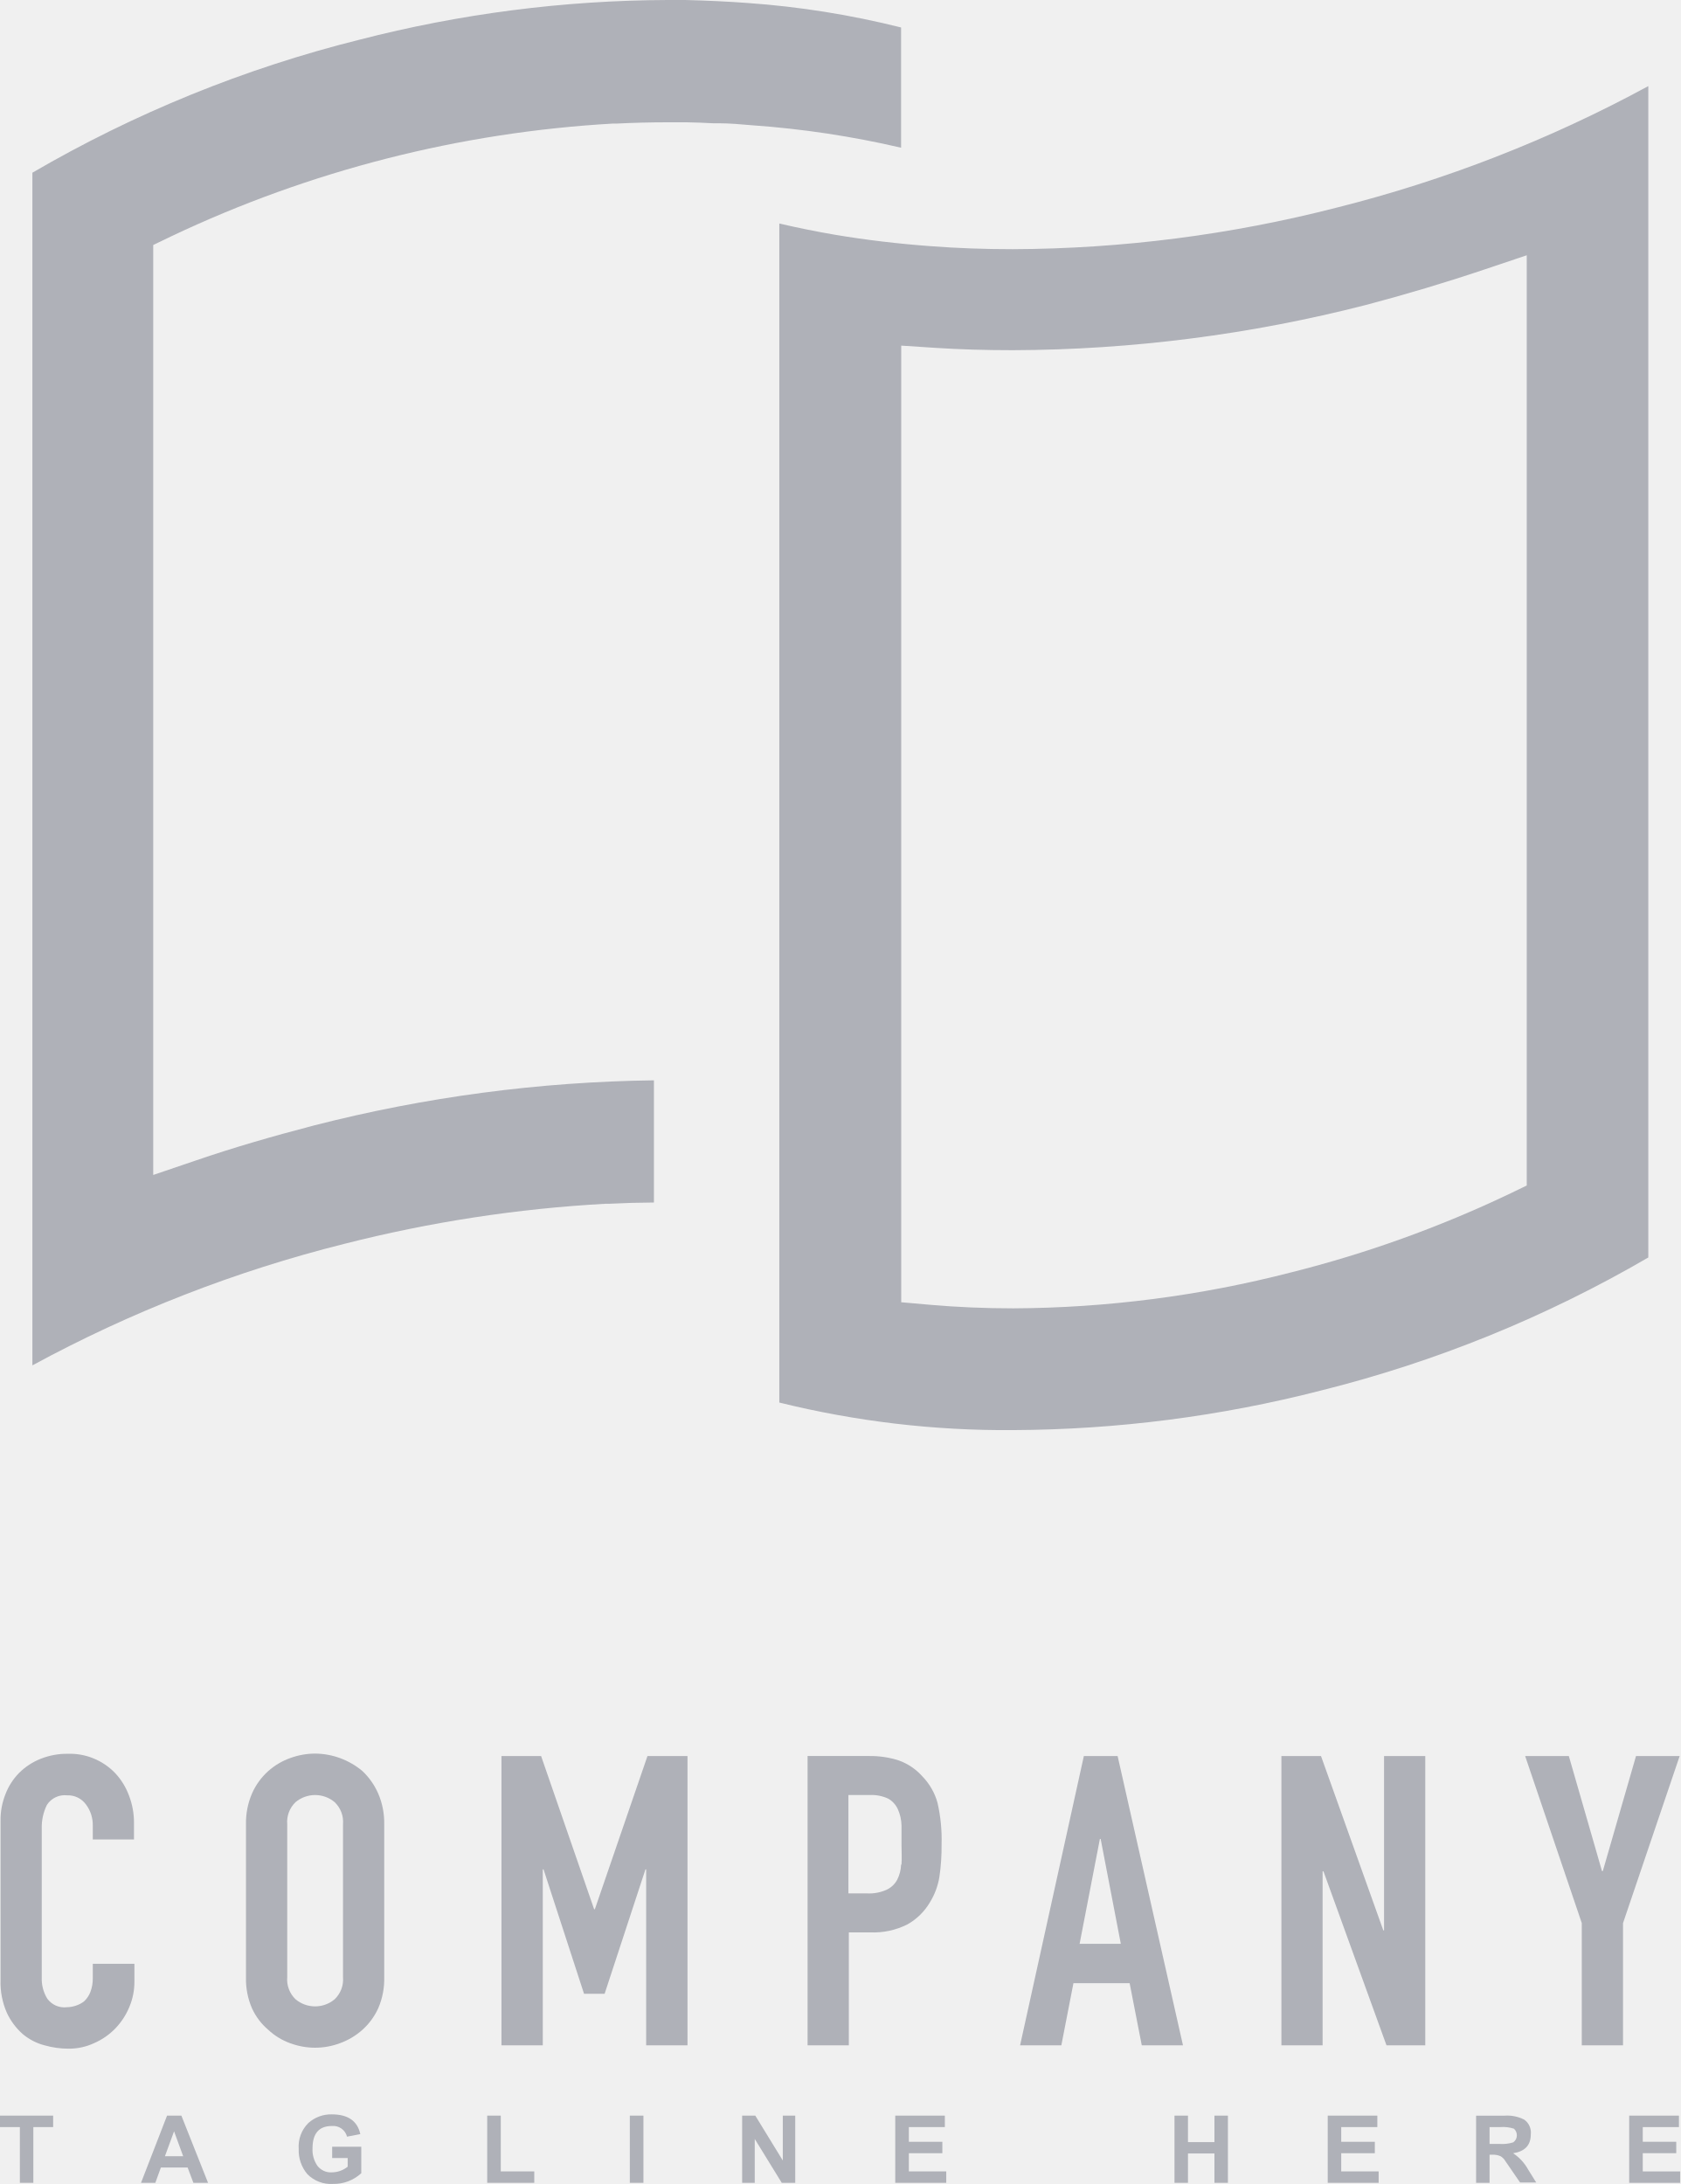
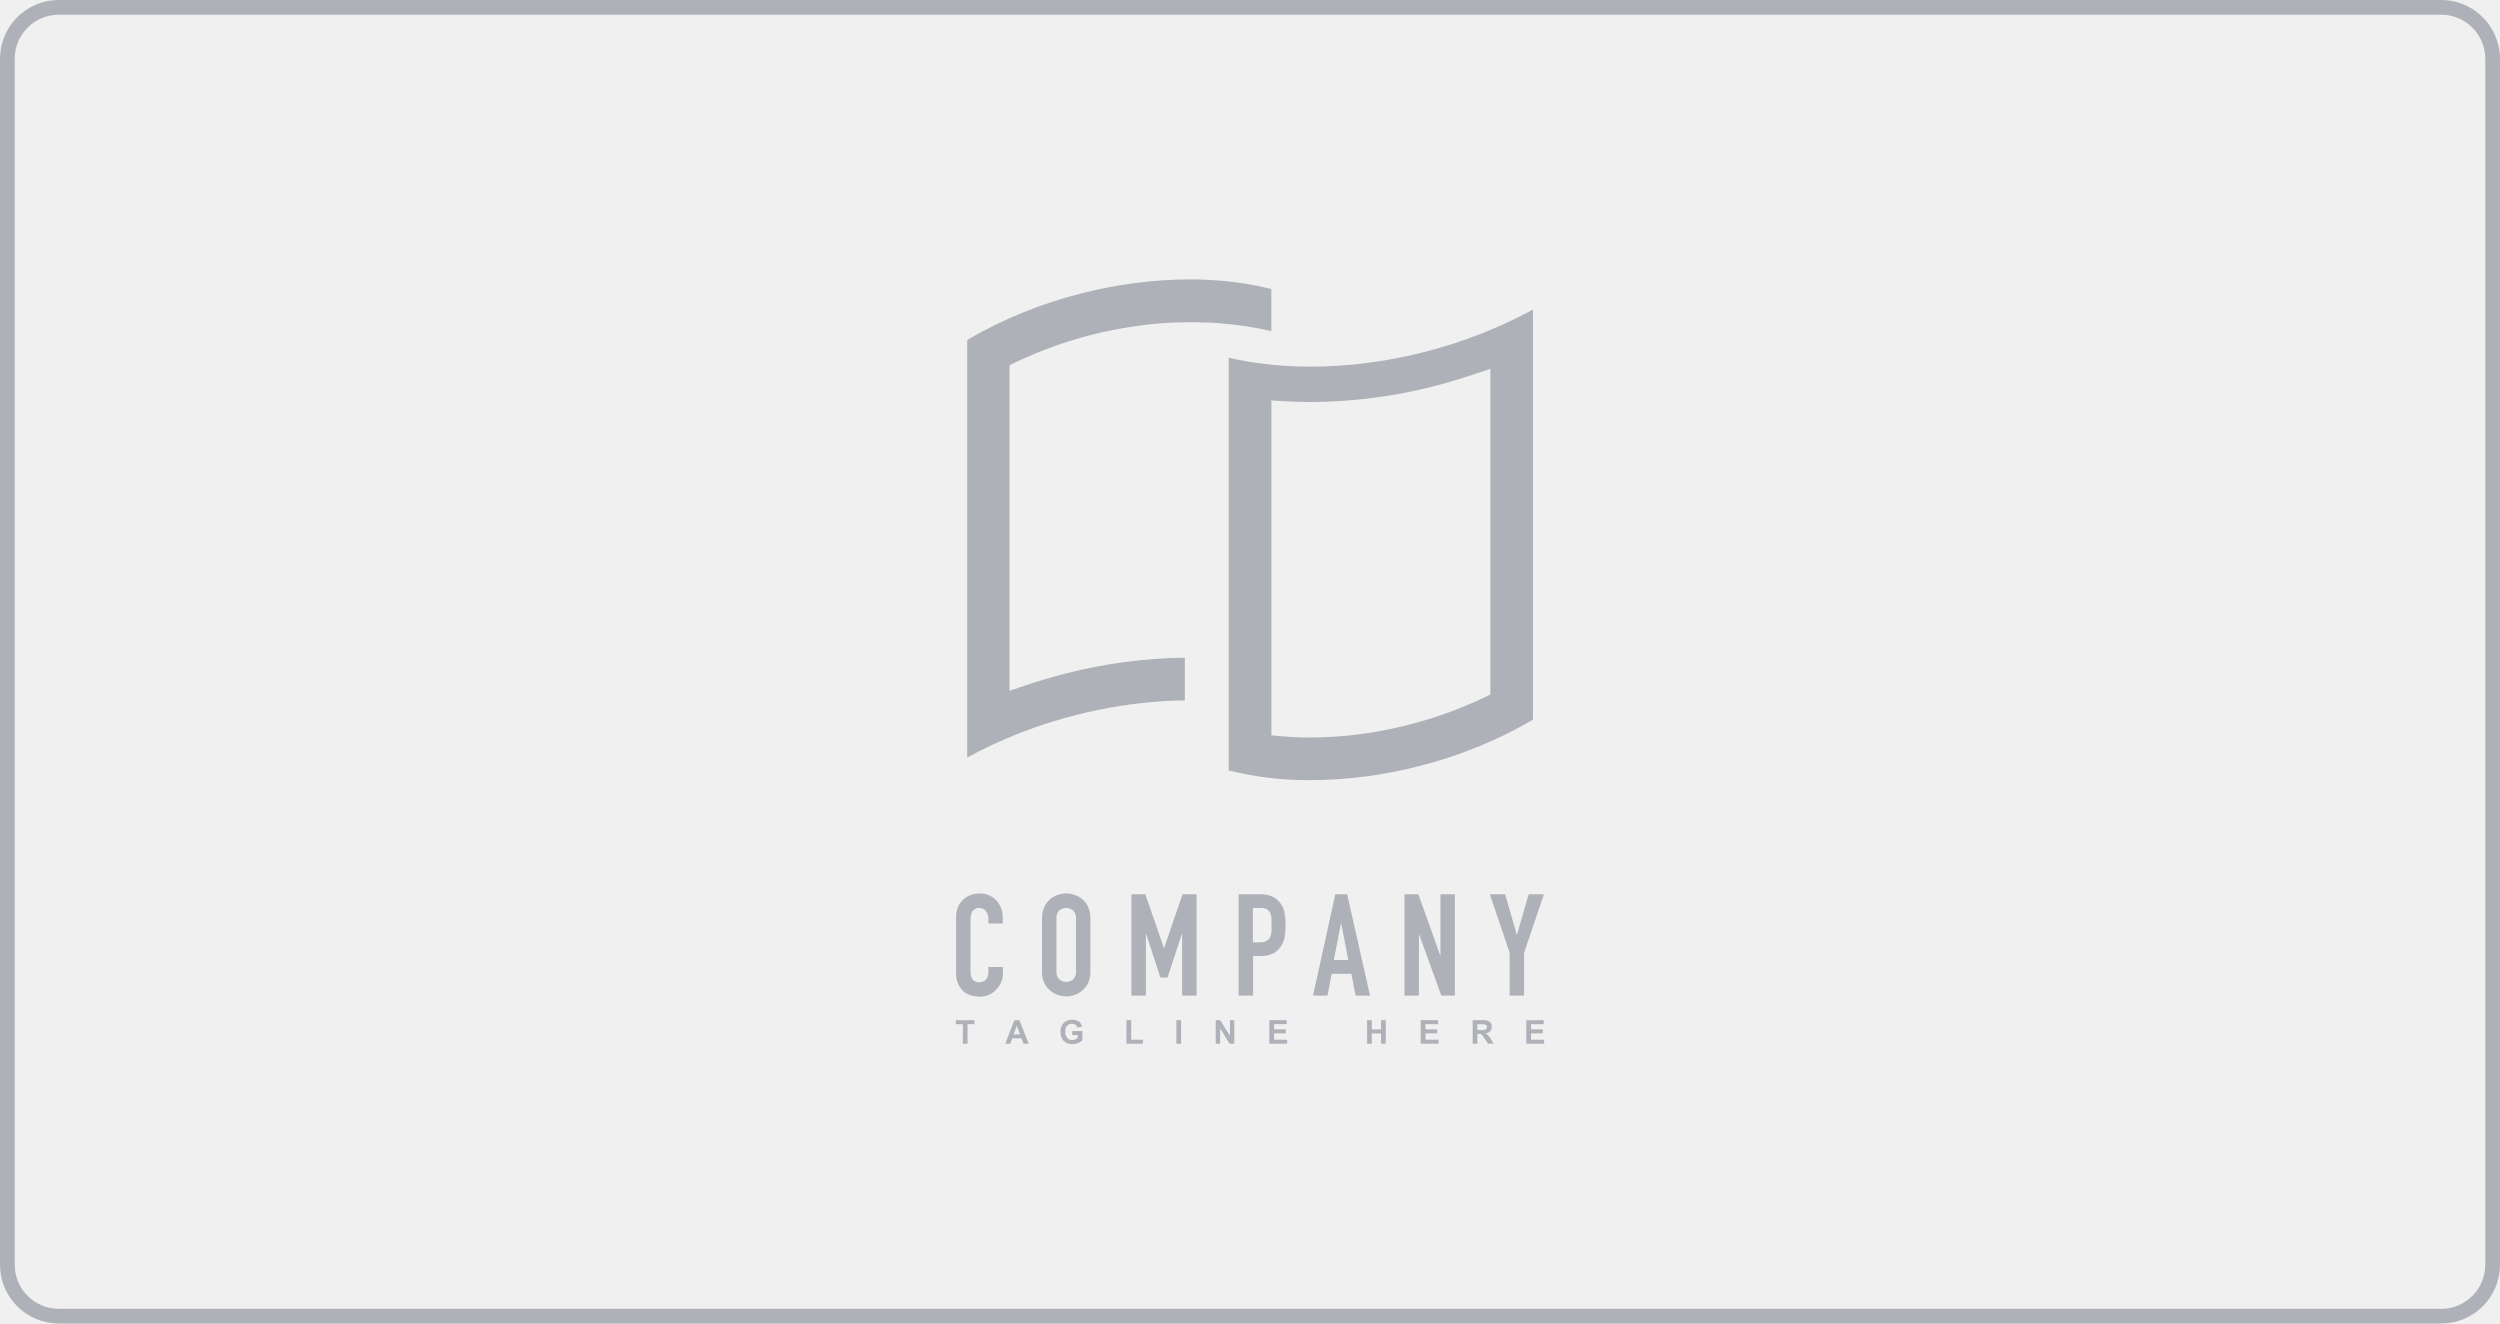
- <svg xmlns="http://www.w3.org/2000/svg" width="40" height="52" viewBox="0 0 40 52" fill="none">
-   <g clip-path="url(#clip0_25372_280)">
-     <path d="M16.977 2.935H17.113C17.366 2.935 17.64 2.96 17.91 2.983C19.103 3.067 20.287 3.246 21.452 3.517V0.654C20.253 0.353 19.03 0.158 17.797 0.071C17.328 0.036 16.83 0.013 16.319 0H15.892C13.417 0.009 10.953 0.327 8.555 0.946C5.825 1.627 3.205 2.693 0.771 4.112V32.509C3.114 31.236 5.607 30.264 8.191 29.617C10.232 29.097 12.317 28.776 14.419 28.661H14.503C14.854 28.643 15.206 28.633 15.568 28.631V25.722C12.837 25.757 10.119 26.118 7.473 26.797C6.494 27.052 5.548 27.326 4.66 27.631L3.648 27.975V5.833L4.08 5.625C7.382 4.06 10.952 3.149 14.596 2.942C14.627 2.94 14.657 2.94 14.688 2.942C15.09 2.922 15.495 2.912 15.892 2.912H16.327H16.347C16.557 2.917 16.767 2.922 16.977 2.935Z" fill="#AFB1B8" />
-     <path d="M24.111 5.933C23.446 5.933 22.788 5.91 22.153 5.861C21.394 5.805 20.615 5.714 19.876 5.589C19.426 5.513 18.983 5.421 18.553 5.322V33.394C20.374 33.844 22.244 34.065 24.119 34.05C26.593 34.039 29.057 33.723 31.455 33.106C34.186 32.424 36.807 31.358 39.241 29.94V2.05C36.899 3.322 34.407 4.294 31.824 4.943C29.303 5.591 26.713 5.923 24.111 5.933ZM35.335 6.418L36.347 6.078V28.226L35.915 28.435C34.255 29.224 32.523 29.847 30.741 30.294C28.578 30.853 26.355 31.141 24.121 31.151C23.453 31.151 22.791 31.123 22.148 31.067L21.455 31.006V28.318V8.229L22.262 8.282C22.849 8.32 23.456 8.338 24.116 8.338C26.952 8.328 29.775 7.966 32.522 7.26C33.466 7.011 34.404 6.731 35.335 6.418Z" fill="#AFB1B8" />
-     <path d="M2.737 42.212C2.592 42.062 2.416 41.943 2.222 41.865C2.029 41.786 1.82 41.75 1.612 41.757C1.389 41.754 1.168 41.796 0.961 41.879C0.772 41.955 0.6 42.068 0.455 42.212C0.313 42.357 0.201 42.53 0.129 42.721C0.05 42.921 0.01 43.134 0.013 43.349V47.143C0.004 47.41 0.055 47.676 0.162 47.921C0.252 48.116 0.381 48.289 0.541 48.43C0.693 48.557 0.871 48.65 1.063 48.699C1.247 48.751 1.438 48.778 1.629 48.778C1.841 48.78 2.05 48.735 2.241 48.646C2.431 48.563 2.603 48.444 2.747 48.295C2.888 48.148 3.001 47.975 3.079 47.786C3.16 47.595 3.201 47.389 3.2 47.181V46.757H2.209V47.095C2.211 47.21 2.192 47.325 2.15 47.433C2.118 47.514 2.069 47.587 2.006 47.647C1.945 47.696 1.874 47.733 1.799 47.756C1.732 47.778 1.662 47.79 1.591 47.791C1.503 47.802 1.413 47.788 1.331 47.753C1.25 47.717 1.179 47.66 1.126 47.588C1.032 47.436 0.987 47.258 0.994 47.08V43.542C0.988 43.346 1.03 43.151 1.116 42.975C1.167 42.895 1.24 42.831 1.326 42.791C1.412 42.75 1.507 42.735 1.601 42.746C1.687 42.743 1.772 42.761 1.849 42.798C1.926 42.836 1.993 42.891 2.044 42.96C2.155 43.106 2.213 43.285 2.209 43.469V43.797H3.19V43.41C3.192 43.183 3.151 42.958 3.069 42.746C2.995 42.548 2.883 42.366 2.737 42.212Z" fill="#AFB1B8" />
-     <path d="M8.629 42.169C8.312 41.902 7.913 41.755 7.5 41.752C7.298 41.753 7.098 41.789 6.908 41.859C6.716 41.928 6.538 42.033 6.385 42.169C6.221 42.317 6.089 42.498 6 42.701C5.9 42.932 5.851 43.183 5.856 43.435V47.074C5.849 47.33 5.898 47.585 6 47.819C6.09 48.015 6.221 48.189 6.385 48.328C6.536 48.469 6.714 48.578 6.908 48.648C7.098 48.718 7.298 48.755 7.5 48.755C7.702 48.755 7.903 48.719 8.092 48.648C8.29 48.577 8.472 48.468 8.629 48.328C8.787 48.186 8.914 48.013 9.003 47.819C9.105 47.585 9.154 47.33 9.147 47.074V43.435C9.152 43.183 9.103 42.932 9.003 42.701C8.915 42.5 8.788 42.319 8.629 42.169ZM8.166 47.074C8.174 47.171 8.161 47.269 8.127 47.36C8.092 47.451 8.038 47.533 7.968 47.601C7.837 47.711 7.672 47.771 7.502 47.771C7.331 47.771 7.166 47.711 7.035 47.601C6.965 47.533 6.911 47.451 6.877 47.36C6.843 47.269 6.829 47.171 6.838 47.074V43.435C6.829 43.339 6.843 43.241 6.877 43.15C6.911 43.059 6.965 42.977 7.035 42.909C7.166 42.799 7.331 42.739 7.502 42.739C7.672 42.739 7.837 42.799 7.968 42.909C8.038 42.977 8.092 43.059 8.127 43.15C8.161 43.241 8.174 43.339 8.166 43.435V47.074Z" fill="#AFB1B8" />
-     <path d="M16.367 48.699V41.811H15.414L14.162 45.457H14.144L12.882 41.811H11.938V48.699H12.922V44.509H12.94L13.904 47.471H14.394L15.366 44.509H15.383V48.699H16.367Z" fill="#AFB1B8" />
-     <path d="M21.958 42.294C21.807 42.124 21.615 41.994 21.402 41.917C21.171 41.842 20.93 41.806 20.688 41.81H19.226V48.699H20.208V46.009H20.714C21.02 46.023 21.325 45.958 21.599 45.821C21.822 45.697 22.008 45.515 22.138 45.294C22.251 45.111 22.328 44.907 22.363 44.694C22.402 44.435 22.419 44.173 22.416 43.911C22.426 43.58 22.393 43.249 22.32 42.927C22.255 42.688 22.13 42.471 21.958 42.294ZM21.452 44.394C21.448 44.519 21.417 44.641 21.361 44.753C21.305 44.859 21.216 44.943 21.108 44.994C20.963 45.059 20.804 45.089 20.645 45.081H20.198V42.739H20.703C20.856 42.731 21.008 42.761 21.146 42.825C21.248 42.883 21.328 42.972 21.376 43.079C21.43 43.2 21.459 43.331 21.462 43.463C21.462 43.608 21.462 43.761 21.462 43.921C21.462 44.081 21.473 44.247 21.462 44.394H21.452Z" fill="#AFB1B8" />
-     <path d="M26.607 41.811H25.803L24.285 48.699H25.267L25.555 47.219H26.893L27.182 48.699H28.163L26.607 41.811ZM25.702 46.281L26.185 43.784H26.203L26.683 46.281H25.702Z" fill="#AFB1B8" />
-     <path d="M32.95 45.961H32.932L31.449 41.811H30.506V48.699H31.487V44.557H31.508L33.008 48.699H33.931V41.811H32.95V45.961Z" fill="#AFB1B8" />
-     <path d="M38.948 41.811L38.158 44.549H38.138L37.349 41.811H36.309L37.657 45.788V48.699H38.639V45.788L39.987 41.811H38.948Z" fill="#AFB1B8" />
-     <path d="M0 50.645H0.473V51.972H0.794V50.645H1.265V50.372H0V50.645Z" fill="#AFB1B8" />
-     <path d="M3.977 50.372L3.357 51.972H3.698L3.83 51.608H4.467L4.604 51.972H4.953L4.318 50.372H3.977ZM3.926 51.339L4.144 50.746L4.361 51.339H3.926Z" fill="#AFB1B8" />
-     <path d="M7.908 51.382H8.277V51.588C8.169 51.675 8.036 51.722 7.898 51.723C7.833 51.727 7.769 51.715 7.71 51.688C7.651 51.661 7.599 51.621 7.559 51.57C7.474 51.449 7.432 51.302 7.44 51.153C7.44 50.797 7.594 50.619 7.9 50.619C7.981 50.611 8.062 50.633 8.128 50.679C8.194 50.726 8.242 50.795 8.262 50.873L8.578 50.812C8.51 50.5 8.285 50.342 7.9 50.342C7.695 50.337 7.495 50.41 7.341 50.548C7.261 50.628 7.198 50.724 7.159 50.83C7.119 50.937 7.103 51.05 7.111 51.163C7.102 51.382 7.175 51.597 7.316 51.764C7.394 51.844 7.489 51.907 7.594 51.947C7.699 51.988 7.811 52.005 7.923 51.998C8.173 52.005 8.417 51.913 8.601 51.743V51.113H7.908V51.382Z" fill="#AFB1B8" />
-     <path d="M11.922 50.372H11.599V51.972H12.719V51.7H11.922V50.372Z" fill="#AFB1B8" />
-     <path d="M15.318 50.372H14.994V51.972H15.318V50.372Z" fill="#AFB1B8" />
-     <path d="M18.636 51.441L17.981 50.372H17.668V51.972H17.968V50.927L18.611 51.972H18.932V50.372H18.636V51.441Z" fill="#AFB1B8" />
-     <path d="M21.637 51.267H22.434V50.995H21.637V50.645H22.494V50.372H21.313V51.972H22.527V51.7H21.637V51.267Z" fill="#AFB1B8" />
-     <path d="M28.912 51.003H28.282V50.372H27.961V51.972H28.282V51.273H28.912V51.972H29.233V50.372H28.912V51.003Z" fill="#AFB1B8" />
-     <path d="M31.93 51.267H32.73V50.995H31.93V50.645H32.79V50.372H31.609V51.972H32.821V51.7H31.93V51.267Z" fill="#AFB1B8" />
-     <path d="M36.023 51.268C36.302 51.224 36.443 51.077 36.443 50.823C36.452 50.755 36.441 50.686 36.414 50.623C36.386 50.56 36.342 50.506 36.287 50.467C36.142 50.394 35.98 50.361 35.819 50.373H35.141V51.972H35.462V51.303H35.525C35.594 51.299 35.662 51.311 35.725 51.339C35.772 51.368 35.811 51.408 35.839 51.456L36.188 51.964H36.572L36.378 51.652C36.292 51.497 36.17 51.366 36.023 51.268ZM35.7 51.046H35.462V50.645H35.715C35.825 50.636 35.936 50.649 36.041 50.683C36.065 50.703 36.083 50.729 36.095 50.758C36.107 50.787 36.113 50.818 36.111 50.849C36.11 50.88 36.102 50.911 36.087 50.939C36.072 50.966 36.051 50.99 36.026 51.008C35.92 51.041 35.81 51.054 35.7 51.046Z" fill="#AFB1B8" />
-     <path d="M39.109 51.267H39.906V50.995H39.109V50.645H39.97V50.372H38.786V51.972H40V51.7H39.109V51.267Z" fill="#AFB1B8" />
+ <svg xmlns="http://www.w3.org/2000/svg" width="170" height="90" viewBox="0 0 170 90" fill="none">
+   <rect x="0.5" y="0.5" width="169" height="89" rx="3.5" stroke="#AFB1B8" />
+   <g clip-path="url(#clip0_25372_278)">
+     <path d="M81.977 21.934H82.114C82.367 21.934 82.64 21.96 82.91 21.983C84.103 22.067 85.287 22.245 86.452 22.517V19.654C85.253 19.353 84.03 19.158 82.796 19.071C82.329 19.036 81.83 19.013 81.319 19H80.892C78.417 19.009 75.953 19.327 73.555 19.946C70.825 20.627 68.205 21.693 65.772 23.112V51.509C68.114 50.236 70.607 49.264 73.191 48.617C75.231 48.097 77.317 47.776 79.419 47.661H79.503C79.855 47.643 80.206 47.633 80.568 47.631V44.722C77.837 44.757 75.119 45.118 72.473 45.797C71.494 46.051 70.548 46.326 69.66 46.631L68.648 46.975V24.833L69.08 24.625C72.382 23.059 75.952 22.149 79.596 21.942C79.627 21.94 79.657 21.94 79.688 21.942C80.09 21.922 80.495 21.912 80.892 21.912H81.327H81.347C81.557 21.917 81.767 21.922 81.977 21.934Z" fill="#AFB1B8" />
+     <path d="M89.111 24.933C88.446 24.933 87.788 24.91 87.153 24.861C86.394 24.805 85.615 24.714 84.876 24.589C84.426 24.513 83.983 24.422 83.553 24.322V52.394C85.374 52.844 87.243 53.065 89.119 53.05C91.593 53.039 94.057 52.723 96.455 52.106C99.186 51.424 101.807 50.358 104.241 48.94V21.05C101.899 22.322 99.407 23.294 96.824 23.943C94.303 24.591 91.713 24.923 89.111 24.933ZM100.335 25.418L101.347 25.078V47.226L100.915 47.435C99.255 48.224 97.523 48.847 95.741 49.294C93.578 49.853 91.355 50.141 89.121 50.151C88.453 50.151 87.79 50.123 87.148 50.067L86.455 50.006V47.318V27.229L87.262 27.282C87.849 27.32 88.456 27.338 89.116 27.338C91.952 27.328 94.775 26.966 97.522 26.26C98.466 26.011 99.404 25.731 100.335 25.418Z" fill="#AFB1B8" />
+     <path d="M67.737 61.212C67.592 61.062 67.416 60.943 67.222 60.865C67.029 60.786 66.82 60.75 66.612 60.757C66.389 60.754 66.168 60.796 65.961 60.879C65.772 60.955 65.6 61.068 65.455 61.212C65.313 61.357 65.201 61.53 65.129 61.721C65.05 61.921 65.01 62.134 65.013 62.349V66.143C65.004 66.41 65.055 66.676 65.162 66.921C65.252 67.116 65.381 67.289 65.541 67.43C65.693 67.558 65.871 67.65 66.063 67.699C66.247 67.751 66.438 67.778 66.629 67.778C66.841 67.78 67.05 67.735 67.241 67.646C67.431 67.563 67.603 67.444 67.747 67.295C67.888 67.148 68.001 66.975 68.079 66.786C68.16 66.595 68.201 66.389 68.2 66.181V65.757H67.209V66.095C67.212 66.21 67.192 66.325 67.15 66.433C67.118 66.514 67.069 66.587 67.006 66.647C66.945 66.696 66.874 66.733 66.799 66.756C66.732 66.778 66.662 66.79 66.591 66.791C66.503 66.802 66.413 66.788 66.331 66.753C66.25 66.717 66.179 66.66 66.126 66.588C66.032 66.436 65.987 66.258 65.994 66.079V62.542C65.988 62.346 66.03 62.151 66.116 61.975C66.167 61.895 66.24 61.831 66.326 61.791C66.412 61.75 66.507 61.735 66.601 61.746C66.687 61.743 66.772 61.761 66.849 61.798C66.926 61.836 66.993 61.891 67.044 61.96C67.155 62.106 67.213 62.285 67.209 62.469V62.797H68.19V62.41C68.192 62.183 68.151 61.958 68.069 61.746C67.995 61.548 67.883 61.366 67.737 61.212Z" fill="#AFB1B8" />
+     <path d="M73.629 61.169C73.312 60.902 72.913 60.755 72.5 60.752C72.298 60.753 72.098 60.789 71.909 60.859C71.716 60.928 71.538 61.033 71.385 61.169C71.221 61.317 71.089 61.498 71 61.701C70.9 61.932 70.851 62.183 70.856 62.435V66.074C70.849 66.33 70.898 66.585 71 66.82C71.09 67.015 71.221 67.189 71.385 67.328C71.536 67.469 71.714 67.578 71.909 67.648C72.098 67.718 72.298 67.754 72.5 67.755C72.702 67.755 72.903 67.719 73.092 67.648C73.29 67.577 73.472 67.468 73.629 67.328C73.787 67.186 73.914 67.013 74.003 66.82C74.105 66.585 74.154 66.33 74.147 66.074V62.435C74.152 62.183 74.103 61.932 74.003 61.701C73.915 61.5 73.787 61.319 73.629 61.169ZM73.166 66.074C73.174 66.171 73.161 66.269 73.127 66.36C73.092 66.451 73.038 66.534 72.968 66.601C72.837 66.711 72.672 66.771 72.502 66.771C72.331 66.771 72.166 66.711 72.035 66.601C71.965 66.534 71.911 66.451 71.877 66.36C71.843 66.269 71.829 66.171 71.838 66.074V62.435C71.829 62.339 71.843 62.241 71.877 62.15C71.911 62.059 71.965 61.977 72.035 61.909C72.166 61.799 72.331 61.739 72.502 61.739C72.672 61.739 72.837 61.799 72.968 61.909C73.038 61.977 73.092 62.059 73.127 62.15C73.161 62.241 73.174 62.339 73.166 62.435V66.074Z" fill="#AFB1B8" />
+     <path d="M81.368 67.699V60.811H80.414L79.162 64.457H79.144L77.882 60.811H76.938V67.699H77.922V63.509H77.94L78.904 66.471H79.394L80.366 63.509H80.383V67.699H81.368Z" fill="#AFB1B8" />
+     <path d="M86.958 61.294C86.807 61.124 86.615 60.994 86.402 60.917C86.171 60.842 85.93 60.806 85.688 60.81H84.226V67.699H85.208V65.009H85.714C86.02 65.023 86.325 64.958 86.599 64.821C86.822 64.697 87.008 64.515 87.138 64.294C87.251 64.111 87.328 63.907 87.363 63.694C87.402 63.435 87.419 63.173 87.416 62.911C87.426 62.58 87.393 62.249 87.32 61.927C87.254 61.688 87.13 61.471 86.958 61.294ZM86.452 63.394C86.448 63.519 86.417 63.641 86.361 63.753C86.305 63.859 86.216 63.943 86.108 63.994C85.963 64.059 85.804 64.089 85.645 64.081H85.198V61.739H85.703C85.856 61.731 86.008 61.761 86.146 61.825C86.248 61.883 86.328 61.972 86.376 62.079C86.43 62.2 86.459 62.331 86.462 62.463C86.462 62.608 86.462 62.761 86.462 62.921C86.462 63.081 86.472 63.247 86.462 63.394H86.452Z" fill="#AFB1B8" />
+     <path d="M91.607 60.811H90.803L89.285 67.699H90.267L90.555 66.219H91.893L92.182 67.699H93.163L91.607 60.811ZM90.702 65.281L91.185 62.784H91.203L91.683 65.281H90.702Z" fill="#AFB1B8" />
+     <path d="M97.95 64.961H97.932L96.449 60.811H95.506V67.699H96.487V63.557H96.508L98.008 67.699H98.931V60.811H97.95V64.961Z" fill="#AFB1B8" />
+     <path d="M103.948 60.811L103.158 63.549H103.138L102.349 60.811H101.309L102.657 64.788V67.699H103.639V64.788L104.987 60.811H103.948Z" fill="#AFB1B8" />
+     <path d="M65 69.644H65.473V70.972H65.794V69.644H66.265V69.372H65V69.644Z" fill="#AFB1B8" />
+     <path d="M68.977 69.372L68.357 70.972H68.698L68.83 70.608H69.468L69.604 70.972H69.953L69.318 69.372H68.977ZM68.926 70.339L69.144 69.746L69.361 70.339H68.926Z" fill="#AFB1B8" />
+     <path d="M72.908 70.382H73.277V70.588C73.169 70.675 73.036 70.722 72.898 70.723C72.833 70.727 72.769 70.715 72.71 70.688C72.651 70.661 72.599 70.621 72.559 70.57C72.474 70.448 72.432 70.302 72.44 70.153C72.44 69.797 72.594 69.619 72.9 69.619C72.981 69.611 73.062 69.632 73.128 69.679C73.194 69.726 73.242 69.795 73.262 69.874L73.578 69.812C73.51 69.5 73.285 69.342 72.9 69.342C72.695 69.337 72.495 69.41 72.341 69.548C72.261 69.628 72.198 69.724 72.159 69.83C72.119 69.936 72.103 70.05 72.111 70.163C72.102 70.382 72.175 70.597 72.316 70.764C72.394 70.844 72.489 70.907 72.594 70.948C72.699 70.988 72.811 71.005 72.923 70.998C73.173 71.004 73.416 70.913 73.601 70.743V70.113H72.908V70.382Z" fill="#AFB1B8" />
+     <path d="M76.922 69.372H76.599V70.972H77.719V70.7H76.922V69.372Z" fill="#AFB1B8" />
+     <path d="M80.317 69.372H79.994V70.972H80.317V69.372Z" fill="#AFB1B8" />
+     <path d="M83.636 70.441L82.981 69.372H82.668V70.972H82.969V69.927L83.611 70.972H83.932V69.372H83.636V70.441Z" fill="#AFB1B8" />
+     <path d="M86.637 70.267H87.434V69.995H86.637V69.644H87.494V69.372H86.313V70.972H87.527V70.7H86.637V70.267Z" fill="#AFB1B8" />
+     <path d="M93.912 70.003H93.282V69.372H92.961V70.972H93.282V70.273H93.912V70.972H94.233V69.372H93.912V70.003Z" fill="#AFB1B8" />
+     <path d="M96.93 70.267H97.73V69.995H96.93V69.644H97.79V69.372H96.609V70.972H97.821V70.7H96.93V70.267Z" fill="#AFB1B8" />
+     <path d="M101.023 70.268C101.302 70.224 101.443 70.077 101.443 69.823C101.452 69.755 101.441 69.686 101.414 69.623C101.386 69.56 101.342 69.506 101.287 69.467C101.142 69.394 100.98 69.361 100.819 69.373H100.141V70.972H100.462V70.303H100.525C100.594 70.299 100.662 70.311 100.725 70.339C100.772 70.368 100.811 70.408 100.839 70.456L101.188 70.964H101.572L101.378 70.652C101.292 70.497 101.17 70.366 101.023 70.268ZM100.7 70.046H100.462V69.645H100.715C100.825 69.636 100.936 69.649 101.041 69.683C101.065 69.704 101.083 69.729 101.095 69.758C101.107 69.787 101.113 69.818 101.112 69.849C101.11 69.88 101.102 69.911 101.087 69.939C101.072 69.966 101.051 69.99 101.026 70.008C100.92 70.041 100.81 70.054 100.7 70.046Z" fill="#AFB1B8" />
+     <path d="M104.109 70.267H104.906V69.995H104.109V69.644H104.97V69.372H103.786V70.972H105V70.7H104.109V70.267Z" fill="#AFB1B8" />
  </g>
  <defs>
-     <clipPath id="clip0_25372_280">
-       <rect width="40" height="52" fill="white" />
+     <clipPath id="clip0_25372_278">
+       <rect width="40" height="52" fill="white" transform="translate(65 19)" />
    </clipPath>
  </defs>
</svg>
